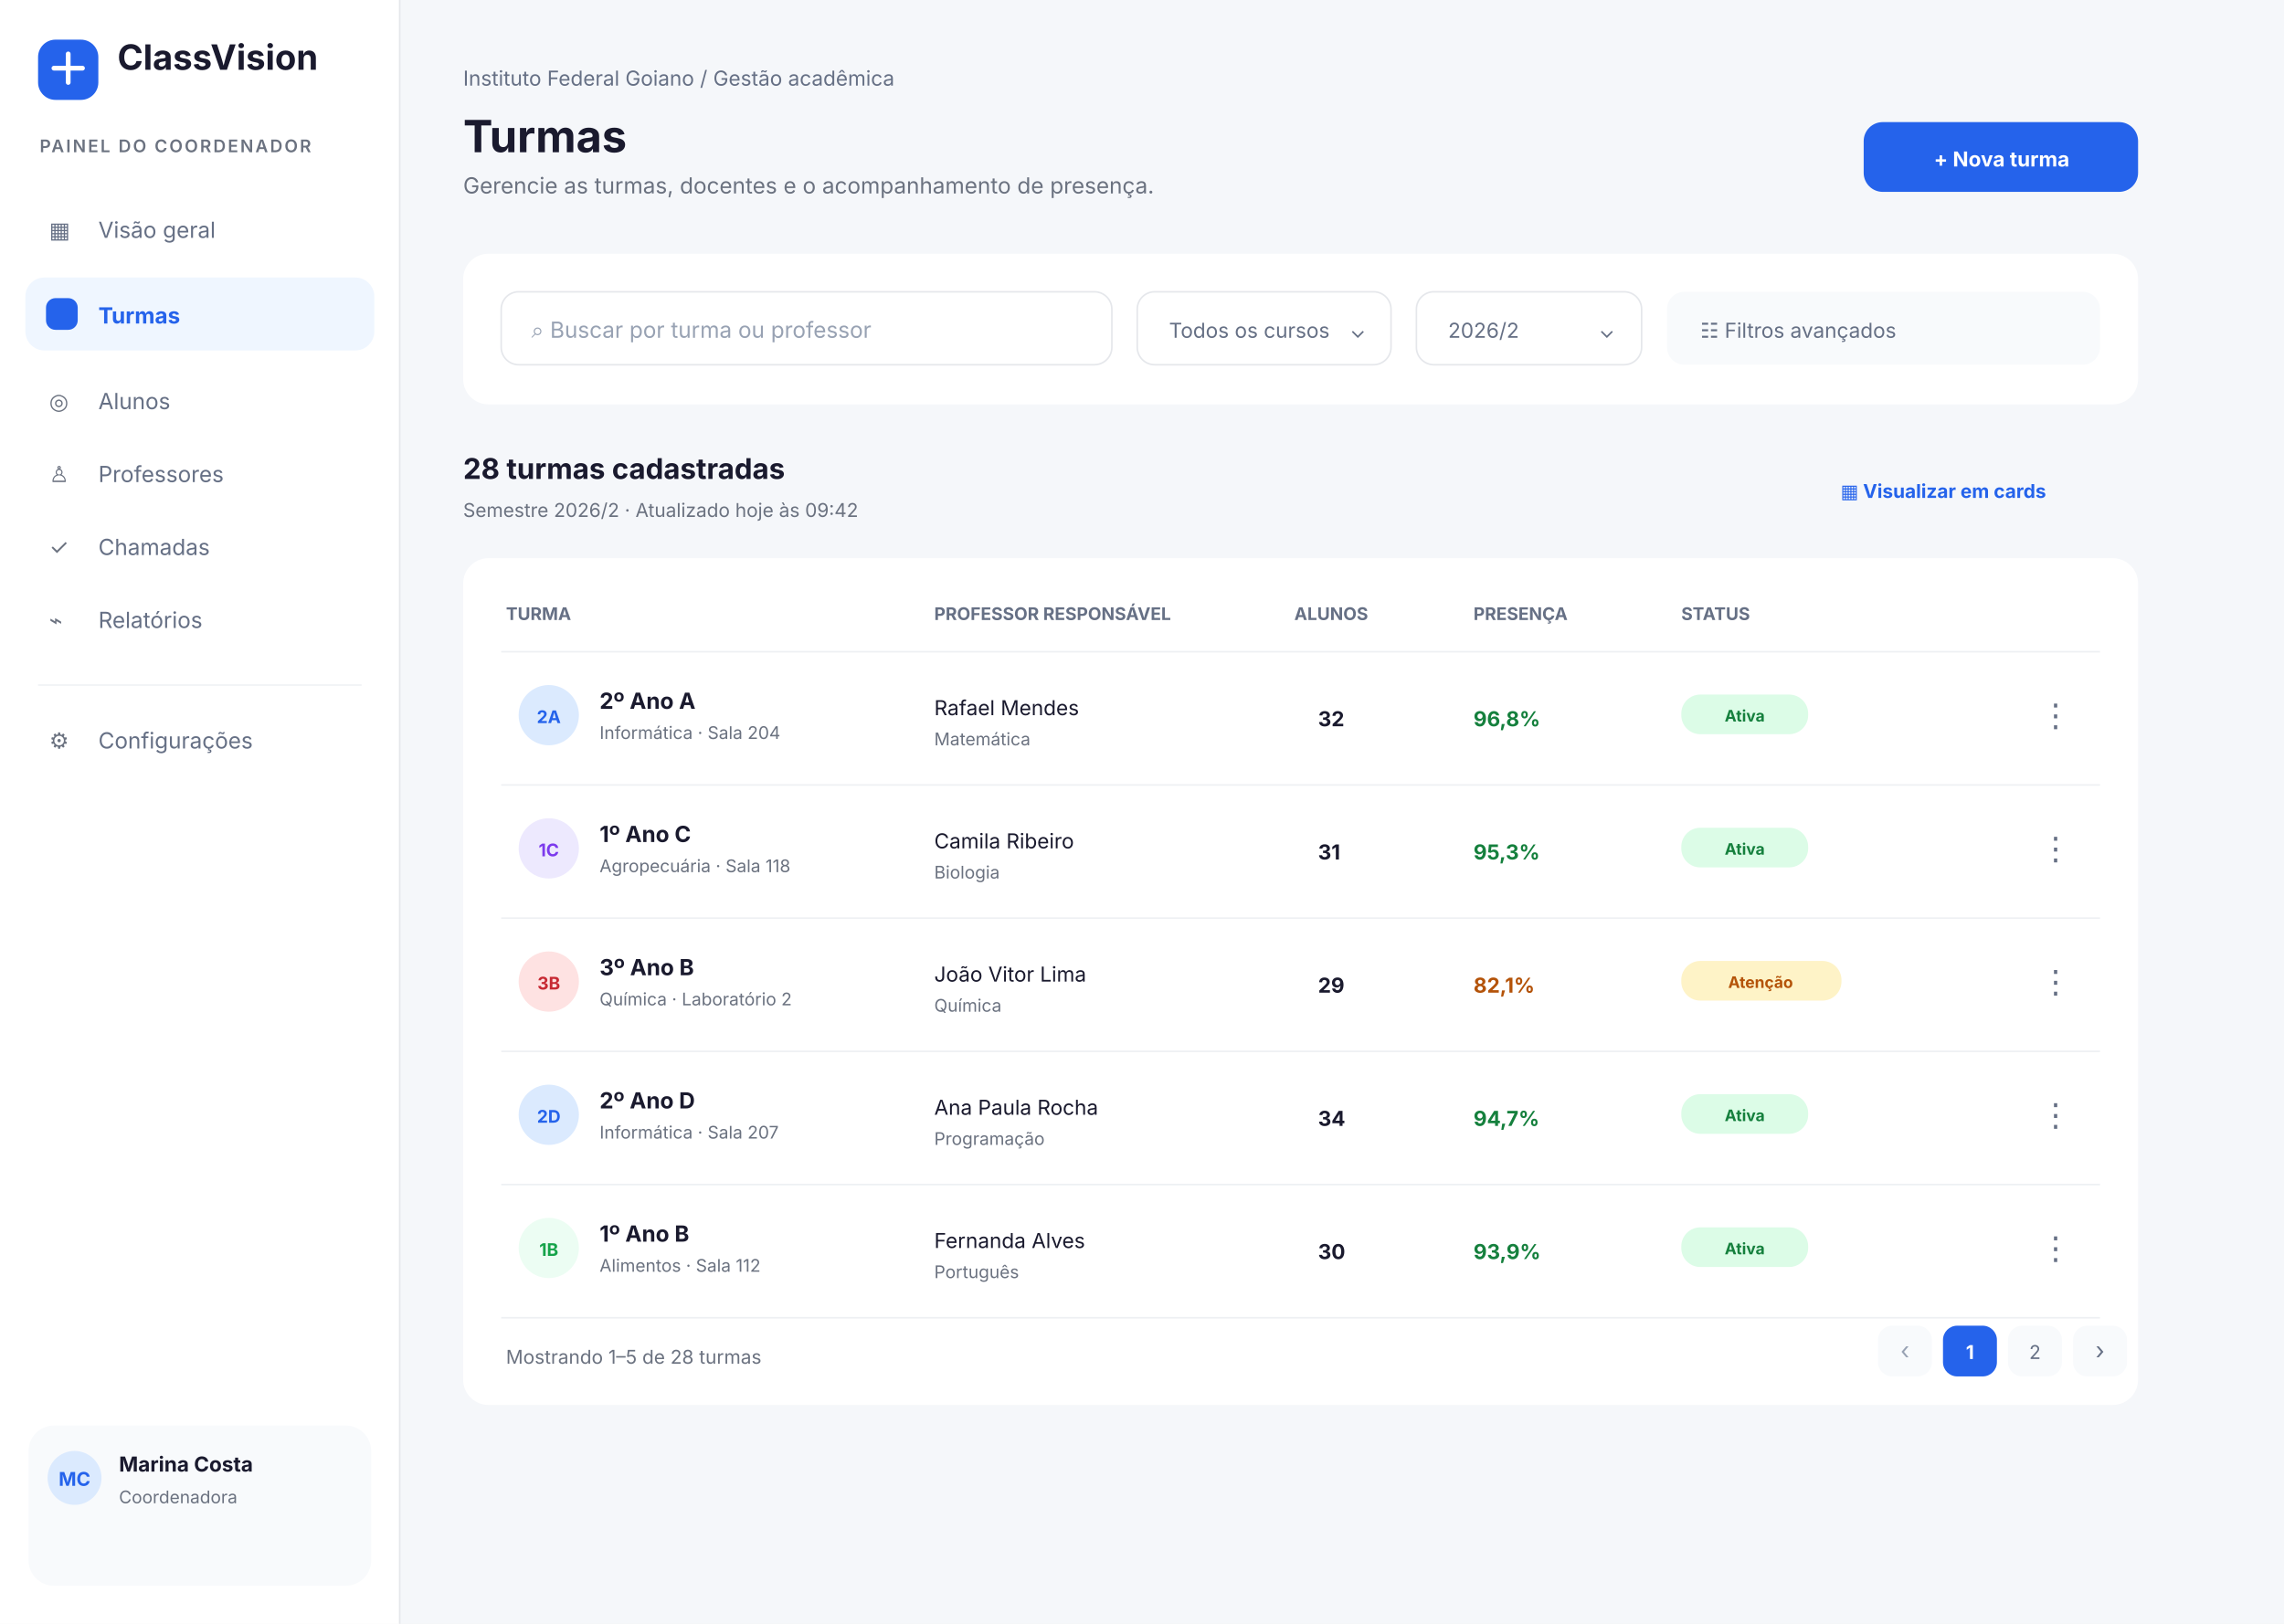
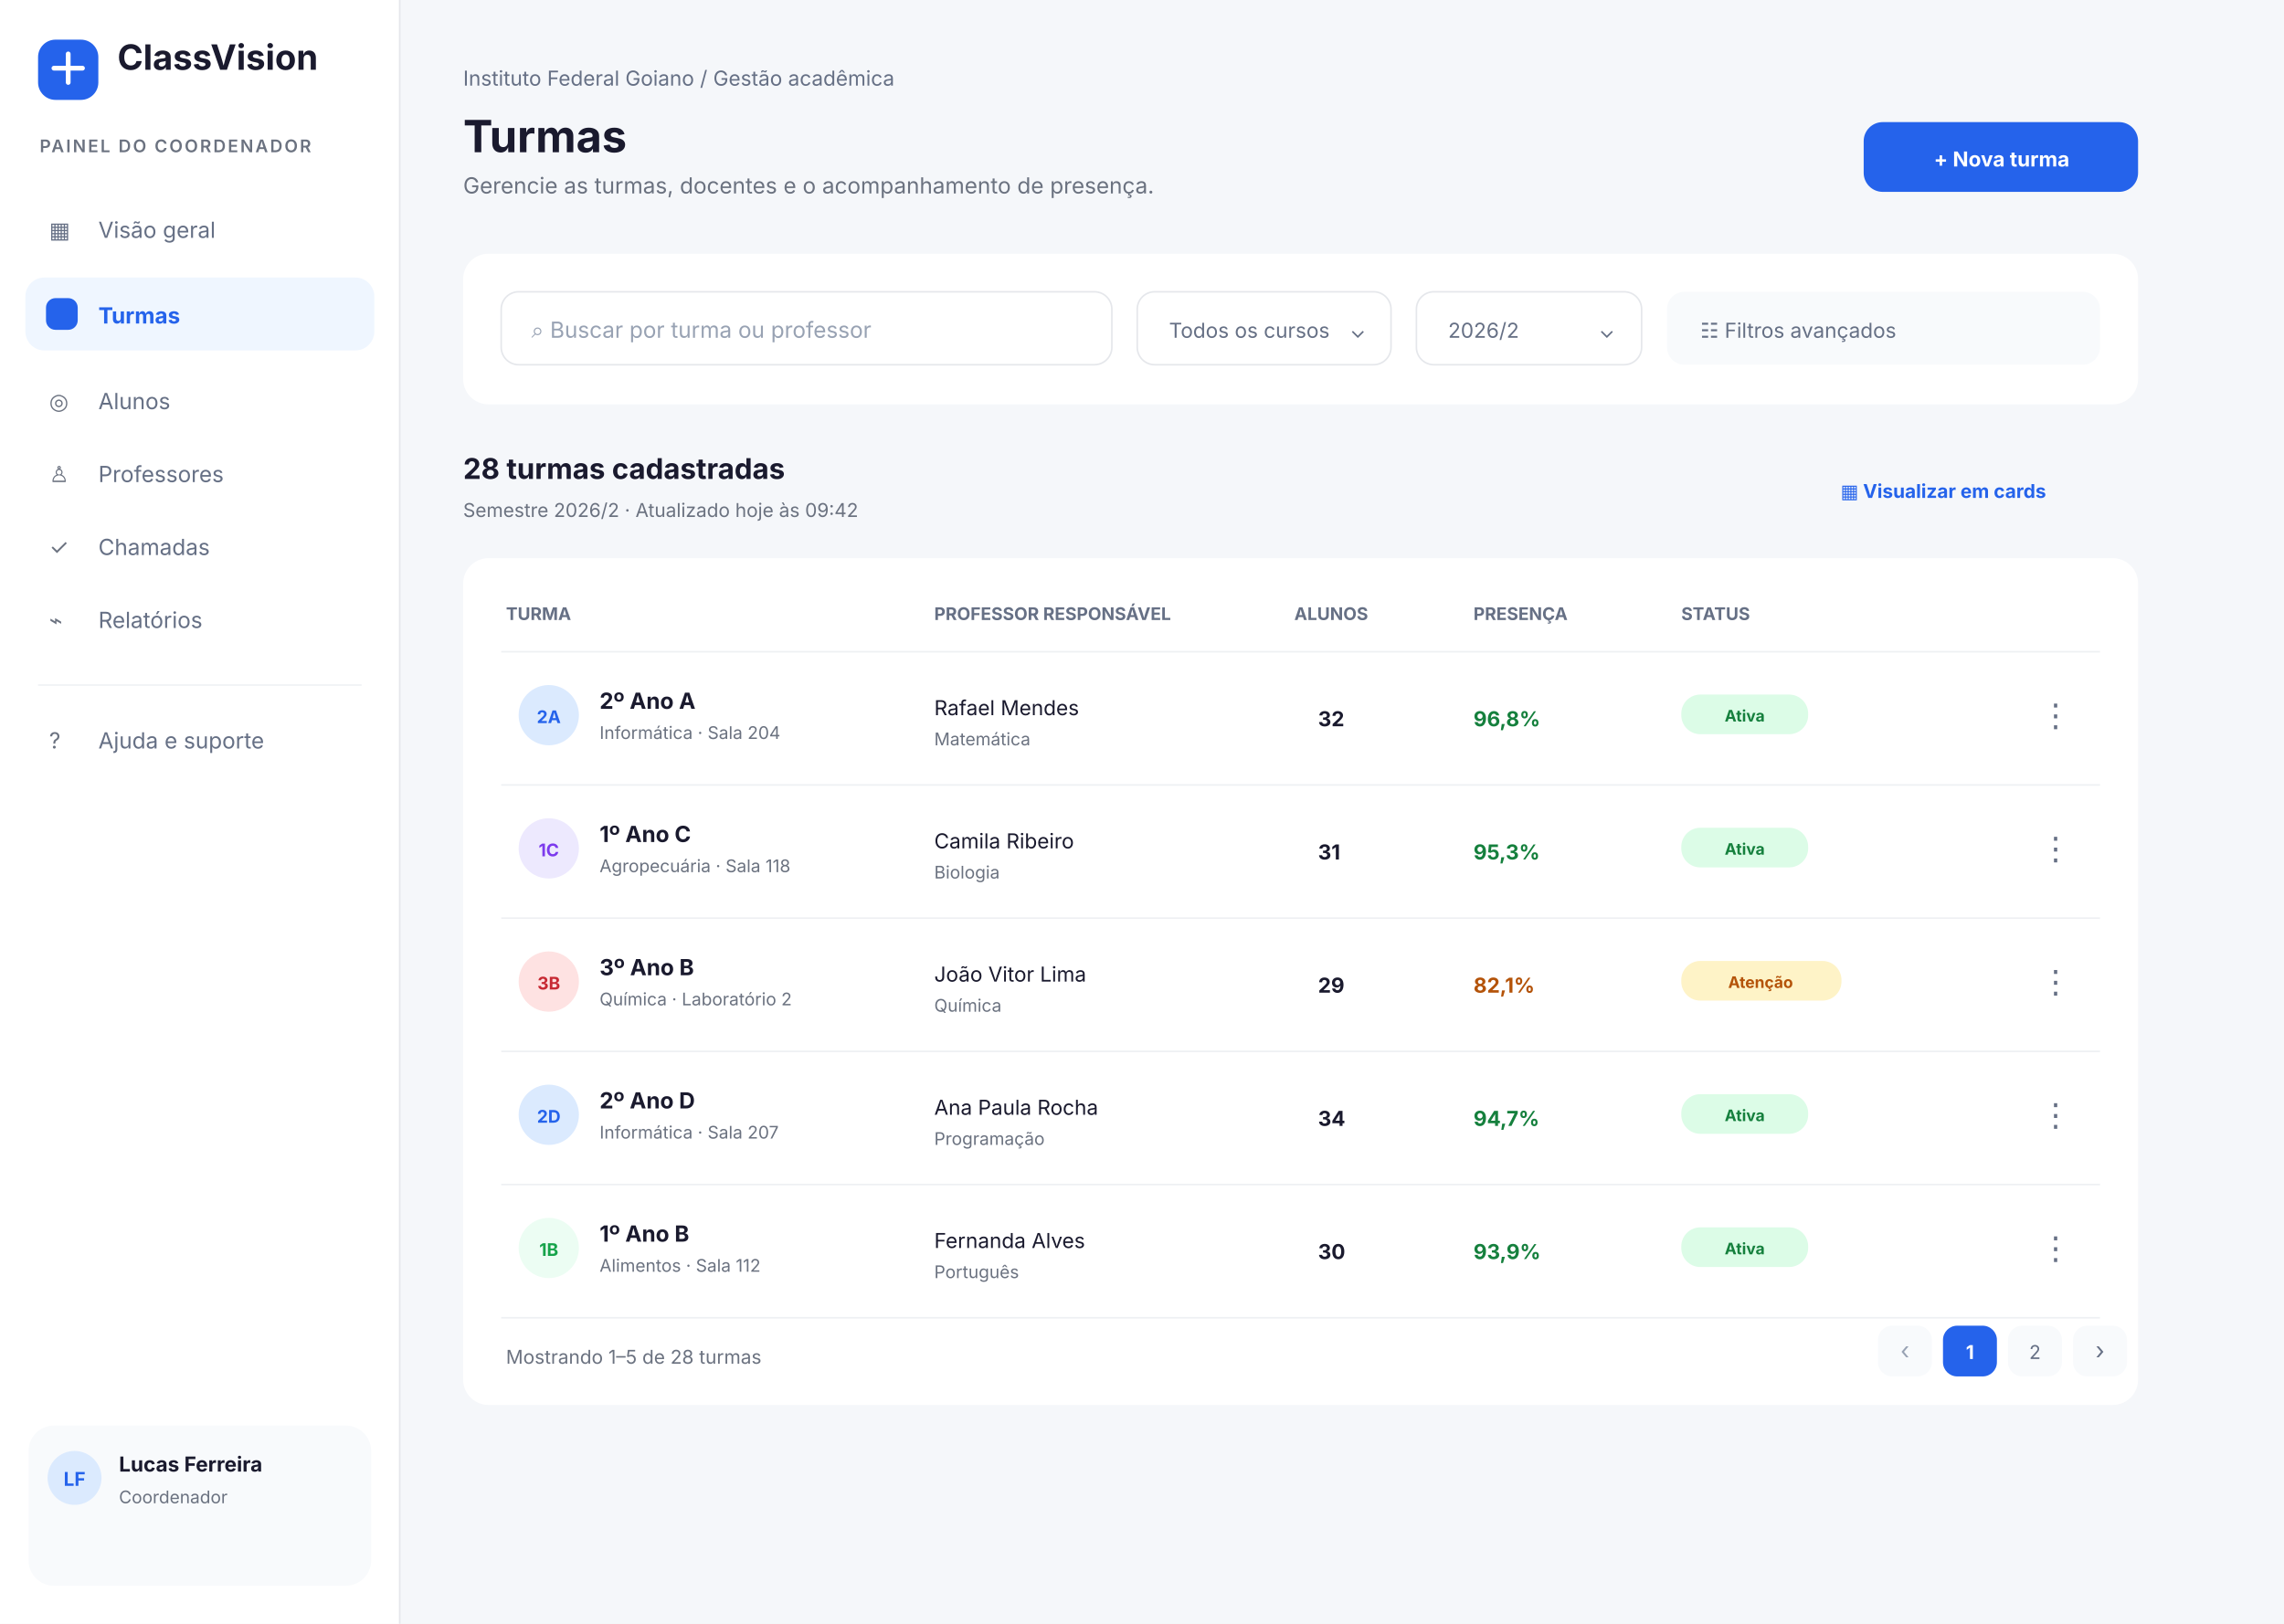
<svg xmlns="http://www.w3.org/2000/svg" width="1440" height="1024" viewBox="0 0 1440 1024">
  <rect width="1440" height="1024" fill="#F5F7FA" />
  <rect width="252" height="1024" fill="#FFFFFF" />
  <path d="M252 0V1024" stroke="#E5E7EB" />
  <rect x="24" y="25" width="38" height="38" rx="11" fill="#2563EB" />
  <path d="M34 43h18M43 34v18" stroke="#FFFFFF" stroke-width="3" stroke-linecap="round" />
  <text x="74" y="44" fill="#1A1A2E" font-family="Inter, Arial, sans-serif" font-size="22" font-weight="700">ClassVision</text>
  <text x="25" y="96" fill="#6B7280" font-family="Inter, Arial, sans-serif" font-size="11" font-weight="600" letter-spacing="1.2">PAINEL DO COORDENADOR</text>
  <text x="31" y="150" fill="#667085" font-family="Inter, Arial, sans-serif" font-size="14">▦</text>
  <text x="62" y="150" fill="#667085" font-family="Inter, Arial, sans-serif" font-size="14">Visão geral</text>
  <rect x="16" y="175" width="220" height="46" rx="12" fill="#EFF6FF" />
  <rect x="29" y="188" width="20" height="20" rx="6" fill="#2563EB" />
  <text x="62" y="204" fill="#2563EB" font-family="Inter, Arial, sans-serif" font-size="14" font-weight="700">Turmas</text>
  <text x="31" y="258" fill="#6B7280" font-family="Inter, Arial, sans-serif" font-size="14">◎</text>
  <text x="62" y="258" fill="#667085" font-family="Inter, Arial, sans-serif" font-size="14">Alunos</text>
  <text x="31" y="304" fill="#6B7280" font-family="Inter, Arial, sans-serif" font-size="14">♙</text>
  <text x="62" y="304" fill="#667085" font-family="Inter, Arial, sans-serif" font-size="14">Professores</text>
  <text x="31" y="350" fill="#6B7280" font-family="Inter, Arial, sans-serif" font-size="14">✓</text>
  <text x="62" y="350" fill="#667085" font-family="Inter, Arial, sans-serif" font-size="14">Chamadas</text>
  <text x="31" y="396" fill="#6B7280" font-family="Inter, Arial, sans-serif" font-size="14">⌁</text>
  <text x="62" y="396" fill="#667085" font-family="Inter, Arial, sans-serif" font-size="14">Relatórios</text>
  <path d="M24 432H228" stroke="#F0F2F5" />
-   <text x="31" y="472" fill="#6B7280" font-family="Inter, Arial, sans-serif" font-size="14">⚙</text>
-   <text x="62" y="472" fill="#667085" font-family="Inter, Arial, sans-serif" font-size="14">Configurações</text>
+   <text x="31" y="472" fill="#6B7280" font-family="Inter, Arial, sans-serif" font-size="14">?</text>
+   <text x="62" y="472" fill="#667085" font-family="Inter, Arial, sans-serif" font-size="14">Ajuda e suporte</text>
  <rect x="18" y="899" width="216" height="101" rx="16" fill="#F8FAFC" />
  <circle cx="47" cy="932" r="17" fill="#DBEAFE" />
-   <text x="47" y="937" text-anchor="middle" fill="#2563EB" font-family="Inter, Arial, sans-serif" font-size="12" font-weight="700">MC</text>
-   <text x="75" y="928" fill="#1A1A2E" font-family="Inter, Arial, sans-serif" font-size="13" font-weight="700">Marina Costa</text>
-   <text x="75" y="948" fill="#6B7280" font-family="Inter, Arial, sans-serif" font-size="11">Coordenadora</text>
+   <text x="47" y="937" text-anchor="middle" fill="#2563EB" font-family="Inter, Arial, sans-serif" font-size="12" font-weight="700">LF</text>
+   <text x="75" y="928" fill="#1A1A2E" font-family="Inter, Arial, sans-serif" font-size="13" font-weight="700">Lucas Ferreira</text>
+   <text x="75" y="948" fill="#6B7280" font-family="Inter, Arial, sans-serif" font-size="11">Coordenador</text>
  <text x="292" y="54" fill="#667085" font-family="Inter, Arial, sans-serif" font-size="13">Instituto Federal Goiano  /  Gestão acadêmica</text>
  <text x="292" y="96" fill="#1A1A2E" font-family="Inter, Arial, sans-serif" font-size="28" font-weight="700">Turmas</text>
  <text x="292" y="122" fill="#6B7280" font-family="Inter, Arial, sans-serif" font-size="14">Gerencie as turmas, docentes e o acompanhamento de presença.</text>
  <rect x="1175" y="77" width="173" height="44" rx="12" fill="#2563EB" />
  <text x="1262" y="105" text-anchor="middle" fill="#FFFFFF" font-family="Inter, Arial, sans-serif" font-size="13" font-weight="700">+ Nova turma</text>
  <rect x="292" y="160" width="1056" height="95" rx="16" fill="#FFFFFF" />
  <rect x="316" y="184" width="385" height="46" rx="11" fill="#FFFFFF" stroke="#E5E7EB" />
  <text x="335" y="213" fill="#98A2B3" font-family="Inter, Arial, sans-serif" font-size="14">⌕  Buscar por turma ou professor</text>
  <rect x="717" y="184" width="160" height="46" rx="11" fill="#FFFFFF" stroke="#E5E7EB" />
  <text x="737" y="213" fill="#667085" font-family="Inter, Arial, sans-serif" font-size="13">Todos os cursos</text>
  <text x="851" y="213" fill="#667085" font-family="Inter, Arial, sans-serif" font-size="13">⌄</text>
  <rect x="893" y="184" width="142" height="46" rx="11" fill="#FFFFFF" stroke="#E5E7EB" />
  <text x="913" y="213" fill="#667085" font-family="Inter, Arial, sans-serif" font-size="13">2026/2</text>
  <text x="1008" y="213" fill="#667085" font-family="Inter, Arial, sans-serif" font-size="13">⌄</text>
  <rect x="1051" y="184" width="273" height="46" rx="11" fill="#F8FAFC" />
  <text x="1072" y="213" fill="#667085" font-family="Inter, Arial, sans-serif" font-size="13">☷  Filtros avançados</text>
  <text x="292" y="302" fill="#1A1A2E" font-family="Inter, Arial, sans-serif" font-size="18" font-weight="700">28 turmas cadastradas</text>
  <text x="292" y="326" fill="#6B7280" font-family="Inter, Arial, sans-serif" font-size="12">Semestre 2026/2 · Atualizado hoje às 09:42</text>
  <text x="1290" y="314" text-anchor="end" fill="#2563EB" font-family="Inter, Arial, sans-serif" font-size="12" font-weight="700">▦ Visualizar em cards</text>
  <rect x="292" y="352" width="1056" height="534" rx="16" fill="#FFFFFF" />
  <text x="319" y="391" fill="#667085" font-family="Inter, Arial, sans-serif" font-size="11" font-weight="700">TURMA</text>
  <text x="589" y="391" fill="#667085" font-family="Inter, Arial, sans-serif" font-size="11" font-weight="700">PROFESSOR RESPONSÁVEL</text>
  <text x="816" y="391" fill="#667085" font-family="Inter, Arial, sans-serif" font-size="11" font-weight="700">ALUNOS</text>
  <text x="929" y="391" fill="#667085" font-family="Inter, Arial, sans-serif" font-size="11" font-weight="700">PRESENÇA</text>
  <text x="1060" y="391" fill="#667085" font-family="Inter, Arial, sans-serif" font-size="11" font-weight="700">STATUS</text>
  <path d="M316 411H1324M316 495H1324M316 579H1324M316 663H1324M316 747H1324M316 831H1324" stroke="#EEF0F3" />
  <circle cx="346" cy="451" r="19" fill="#DBEAFE" />
  <text x="346" y="456" text-anchor="middle" fill="#2563EB" font-family="Inter, Arial, sans-serif" font-size="11" font-weight="700">2A</text>
  <text x="378" y="447" fill="#1A1A2E" font-family="Inter, Arial, sans-serif" font-size="14" font-weight="700">2º Ano A</text>
  <text x="378" y="466" fill="#6B7280" font-family="Inter, Arial, sans-serif" font-size="11">Informática · Sala 204</text>
  <text x="589" y="451" fill="#1A1A2E" font-family="Inter, Arial, sans-serif" font-size="13">Rafael Mendes</text>
  <text x="589" y="470" fill="#6B7280" font-family="Inter, Arial, sans-serif" font-size="11">Matemática</text>
  <text x="831" y="458" fill="#1A1A2E" font-family="Inter, Arial, sans-serif" font-size="13" font-weight="700">32</text>
  <text x="929" y="458" fill="#15803D" font-family="Inter, Arial, sans-serif" font-size="13" font-weight="700">96,8%</text>
  <rect x="1060" y="438" width="80" height="25" rx="12" fill="#DCFCE7" />
  <text x="1100" y="455" text-anchor="middle" fill="#15803D" font-family="Inter, Arial, sans-serif" font-size="10" font-weight="700">Ativa</text>
  <text x="1286" y="458" fill="#667085" font-family="Inter, Arial, sans-serif" font-size="20">⋮</text>
  <circle cx="346" cy="535" r="19" fill="#EDE9FE" />
  <text x="346" y="540" text-anchor="middle" fill="#7C3AED" font-family="Inter, Arial, sans-serif" font-size="11" font-weight="700">1C</text>
  <text x="378" y="531" fill="#1A1A2E" font-family="Inter, Arial, sans-serif" font-size="14" font-weight="700">1º Ano C</text>
  <text x="378" y="550" fill="#6B7280" font-family="Inter, Arial, sans-serif" font-size="11">Agropecuária · Sala 118</text>
  <text x="589" y="535" fill="#1A1A2E" font-family="Inter, Arial, sans-serif" font-size="13">Camila Ribeiro</text>
  <text x="589" y="554" fill="#6B7280" font-family="Inter, Arial, sans-serif" font-size="11">Biologia</text>
  <text x="831" y="542" fill="#1A1A2E" font-family="Inter, Arial, sans-serif" font-size="13" font-weight="700">31</text>
  <text x="929" y="542" fill="#15803D" font-family="Inter, Arial, sans-serif" font-size="13" font-weight="700">95,3%</text>
  <rect x="1060" y="522" width="80" height="25" rx="12" fill="#DCFCE7" />
  <text x="1100" y="539" text-anchor="middle" fill="#15803D" font-family="Inter, Arial, sans-serif" font-size="10" font-weight="700">Ativa</text>
  <text x="1286" y="542" fill="#667085" font-family="Inter, Arial, sans-serif" font-size="20">⋮</text>
  <circle cx="346" cy="619" r="19" fill="#FEE2E2" />
  <text x="346" y="624" text-anchor="middle" fill="#C72933" font-family="Inter, Arial, sans-serif" font-size="11" font-weight="700">3B</text>
  <text x="378" y="615" fill="#1A1A2E" font-family="Inter, Arial, sans-serif" font-size="14" font-weight="700">3º Ano B</text>
  <text x="378" y="634" fill="#6B7280" font-family="Inter, Arial, sans-serif" font-size="11">Química · Laboratório 2</text>
  <text x="589" y="619" fill="#1A1A2E" font-family="Inter, Arial, sans-serif" font-size="13">João Vitor Lima</text>
  <text x="589" y="638" fill="#6B7280" font-family="Inter, Arial, sans-serif" font-size="11">Química</text>
  <text x="831" y="626" fill="#1A1A2E" font-family="Inter, Arial, sans-serif" font-size="13" font-weight="700">29</text>
  <text x="929" y="626" fill="#B45309" font-family="Inter, Arial, sans-serif" font-size="13" font-weight="700">82,1%</text>
  <rect x="1060" y="606" width="101" height="25" rx="12" fill="#FEF3C7" />
  <text x="1110" y="623" text-anchor="middle" fill="#B45309" font-family="Inter, Arial, sans-serif" font-size="10" font-weight="700">Atenção</text>
  <text x="1286" y="626" fill="#667085" font-family="Inter, Arial, sans-serif" font-size="20">⋮</text>
  <circle cx="346" cy="703" r="19" fill="#DBEAFE" />
  <text x="346" y="708" text-anchor="middle" fill="#2563EB" font-family="Inter, Arial, sans-serif" font-size="11" font-weight="700">2D</text>
  <text x="378" y="699" fill="#1A1A2E" font-family="Inter, Arial, sans-serif" font-size="14" font-weight="700">2º Ano D</text>
  <text x="378" y="718" fill="#6B7280" font-family="Inter, Arial, sans-serif" font-size="11">Informática · Sala 207</text>
  <text x="589" y="703" fill="#1A1A2E" font-family="Inter, Arial, sans-serif" font-size="13">Ana Paula Rocha</text>
  <text x="589" y="722" fill="#6B7280" font-family="Inter, Arial, sans-serif" font-size="11">Programação</text>
  <text x="831" y="710" fill="#1A1A2E" font-family="Inter, Arial, sans-serif" font-size="13" font-weight="700">34</text>
  <text x="929" y="710" fill="#15803D" font-family="Inter, Arial, sans-serif" font-size="13" font-weight="700">94,7%</text>
  <rect x="1060" y="690" width="80" height="25" rx="12" fill="#DCFCE7" />
  <text x="1100" y="707" text-anchor="middle" fill="#15803D" font-family="Inter, Arial, sans-serif" font-size="10" font-weight="700">Ativa</text>
  <text x="1286" y="710" fill="#667085" font-family="Inter, Arial, sans-serif" font-size="20">⋮</text>
  <circle cx="346" cy="787" r="19" fill="#ECFDF3" />
  <text x="346" y="792" text-anchor="middle" fill="#16A34A" font-family="Inter, Arial, sans-serif" font-size="11" font-weight="700">1B</text>
  <text x="378" y="783" fill="#1A1A2E" font-family="Inter, Arial, sans-serif" font-size="14" font-weight="700">1º Ano B</text>
  <text x="378" y="802" fill="#6B7280" font-family="Inter, Arial, sans-serif" font-size="11">Alimentos · Sala 112</text>
  <text x="589" y="787" fill="#1A1A2E" font-family="Inter, Arial, sans-serif" font-size="13">Fernanda Alves</text>
  <text x="589" y="806" fill="#6B7280" font-family="Inter, Arial, sans-serif" font-size="11">Português</text>
  <text x="831" y="794" fill="#1A1A2E" font-family="Inter, Arial, sans-serif" font-size="13" font-weight="700">30</text>
  <text x="929" y="794" fill="#15803D" font-family="Inter, Arial, sans-serif" font-size="13" font-weight="700">93,9%</text>
  <rect x="1060" y="774" width="80" height="25" rx="12" fill="#DCFCE7" />
  <text x="1100" y="791" text-anchor="middle" fill="#15803D" font-family="Inter, Arial, sans-serif" font-size="10" font-weight="700">Ativa</text>
  <text x="1286" y="794" fill="#667085" font-family="Inter, Arial, sans-serif" font-size="20">⋮</text>
  <text x="319" y="860" fill="#6B7280" font-family="Inter, Arial, sans-serif" font-size="12">Mostrando 1–5 de 28 turmas</text>
  <rect x="1184" y="836" width="34" height="32" rx="9" fill="#F8FAFC" />
  <text x="1201" y="857" text-anchor="middle" fill="#98A2B3" font-family="Inter, Arial, sans-serif" font-size="15">‹</text>
  <rect x="1225" y="836" width="34" height="32" rx="9" fill="#2563EB" />
  <text x="1242" y="857" text-anchor="middle" fill="#FFFFFF" font-family="Inter, Arial, sans-serif" font-size="12" font-weight="700">1</text>
  <rect x="1266" y="836" width="34" height="32" rx="9" fill="#F8FAFC" />
  <text x="1283" y="857" text-anchor="middle" fill="#667085" font-family="Inter, Arial, sans-serif" font-size="12">2</text>
  <rect x="1307" y="836" width="34" height="32" rx="9" fill="#F8FAFC" />
  <text x="1324" y="857" text-anchor="middle" fill="#667085" font-family="Inter, Arial, sans-serif" font-size="15">›</text>
</svg>
